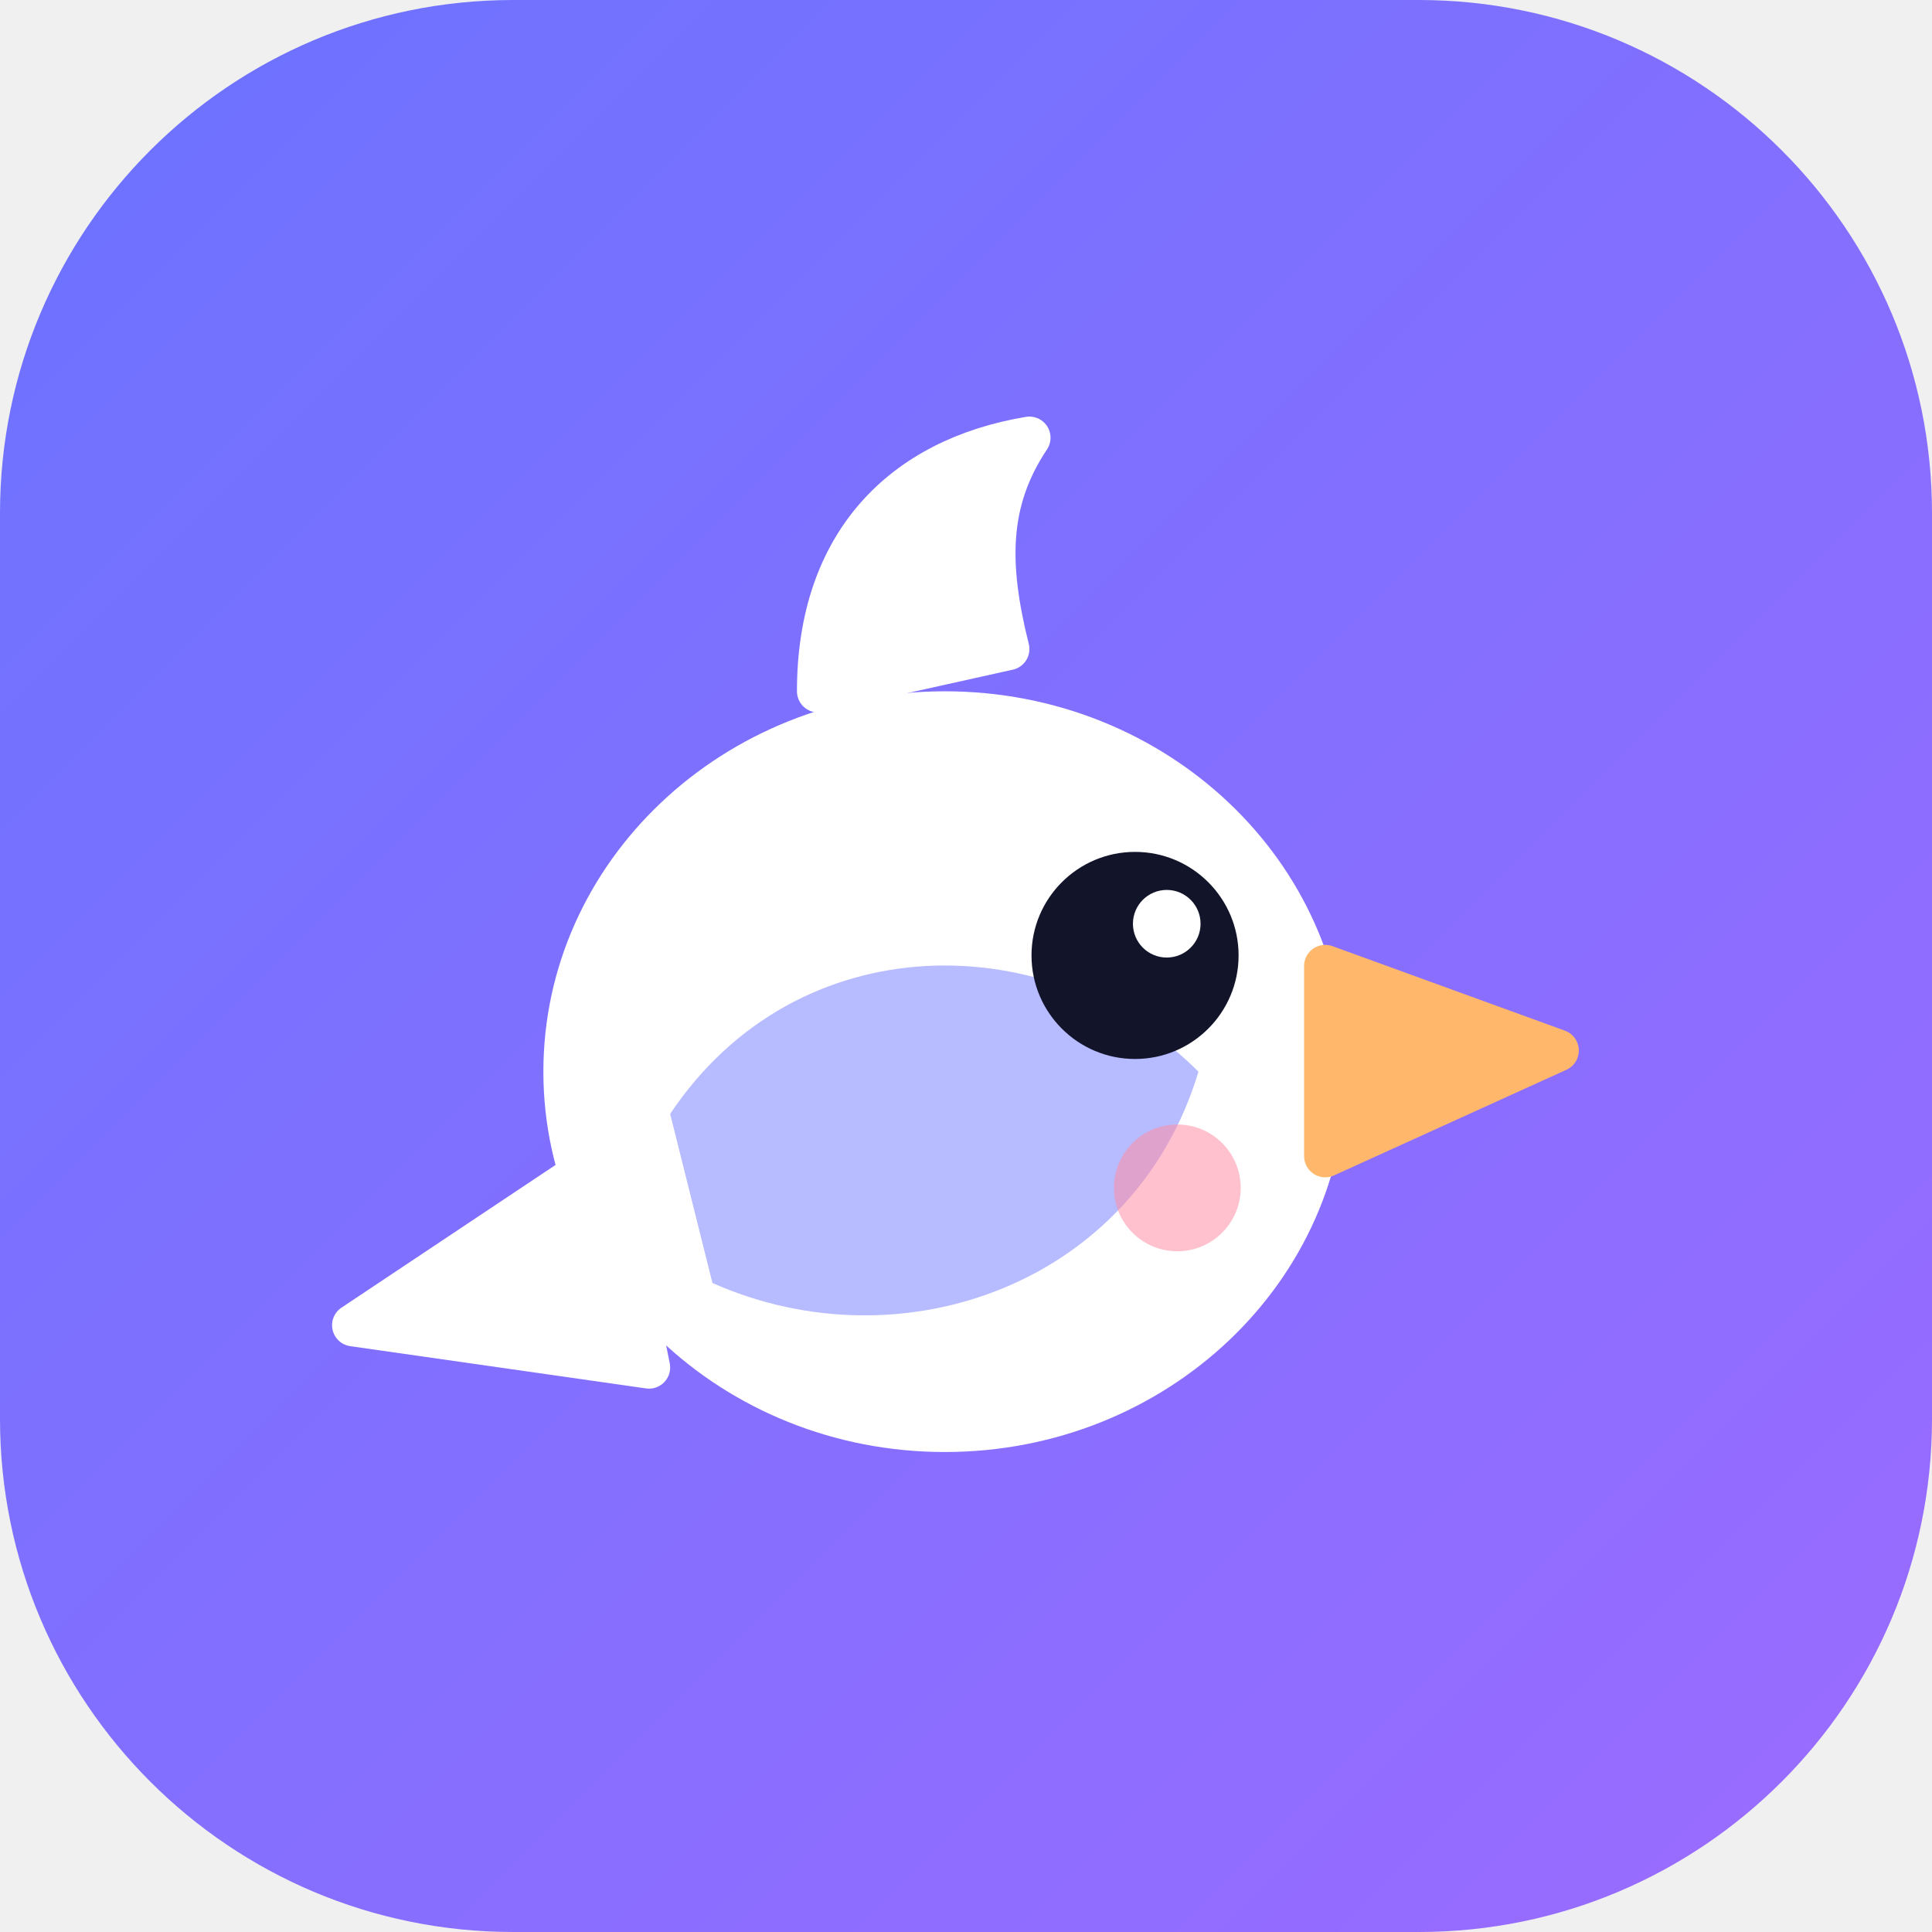
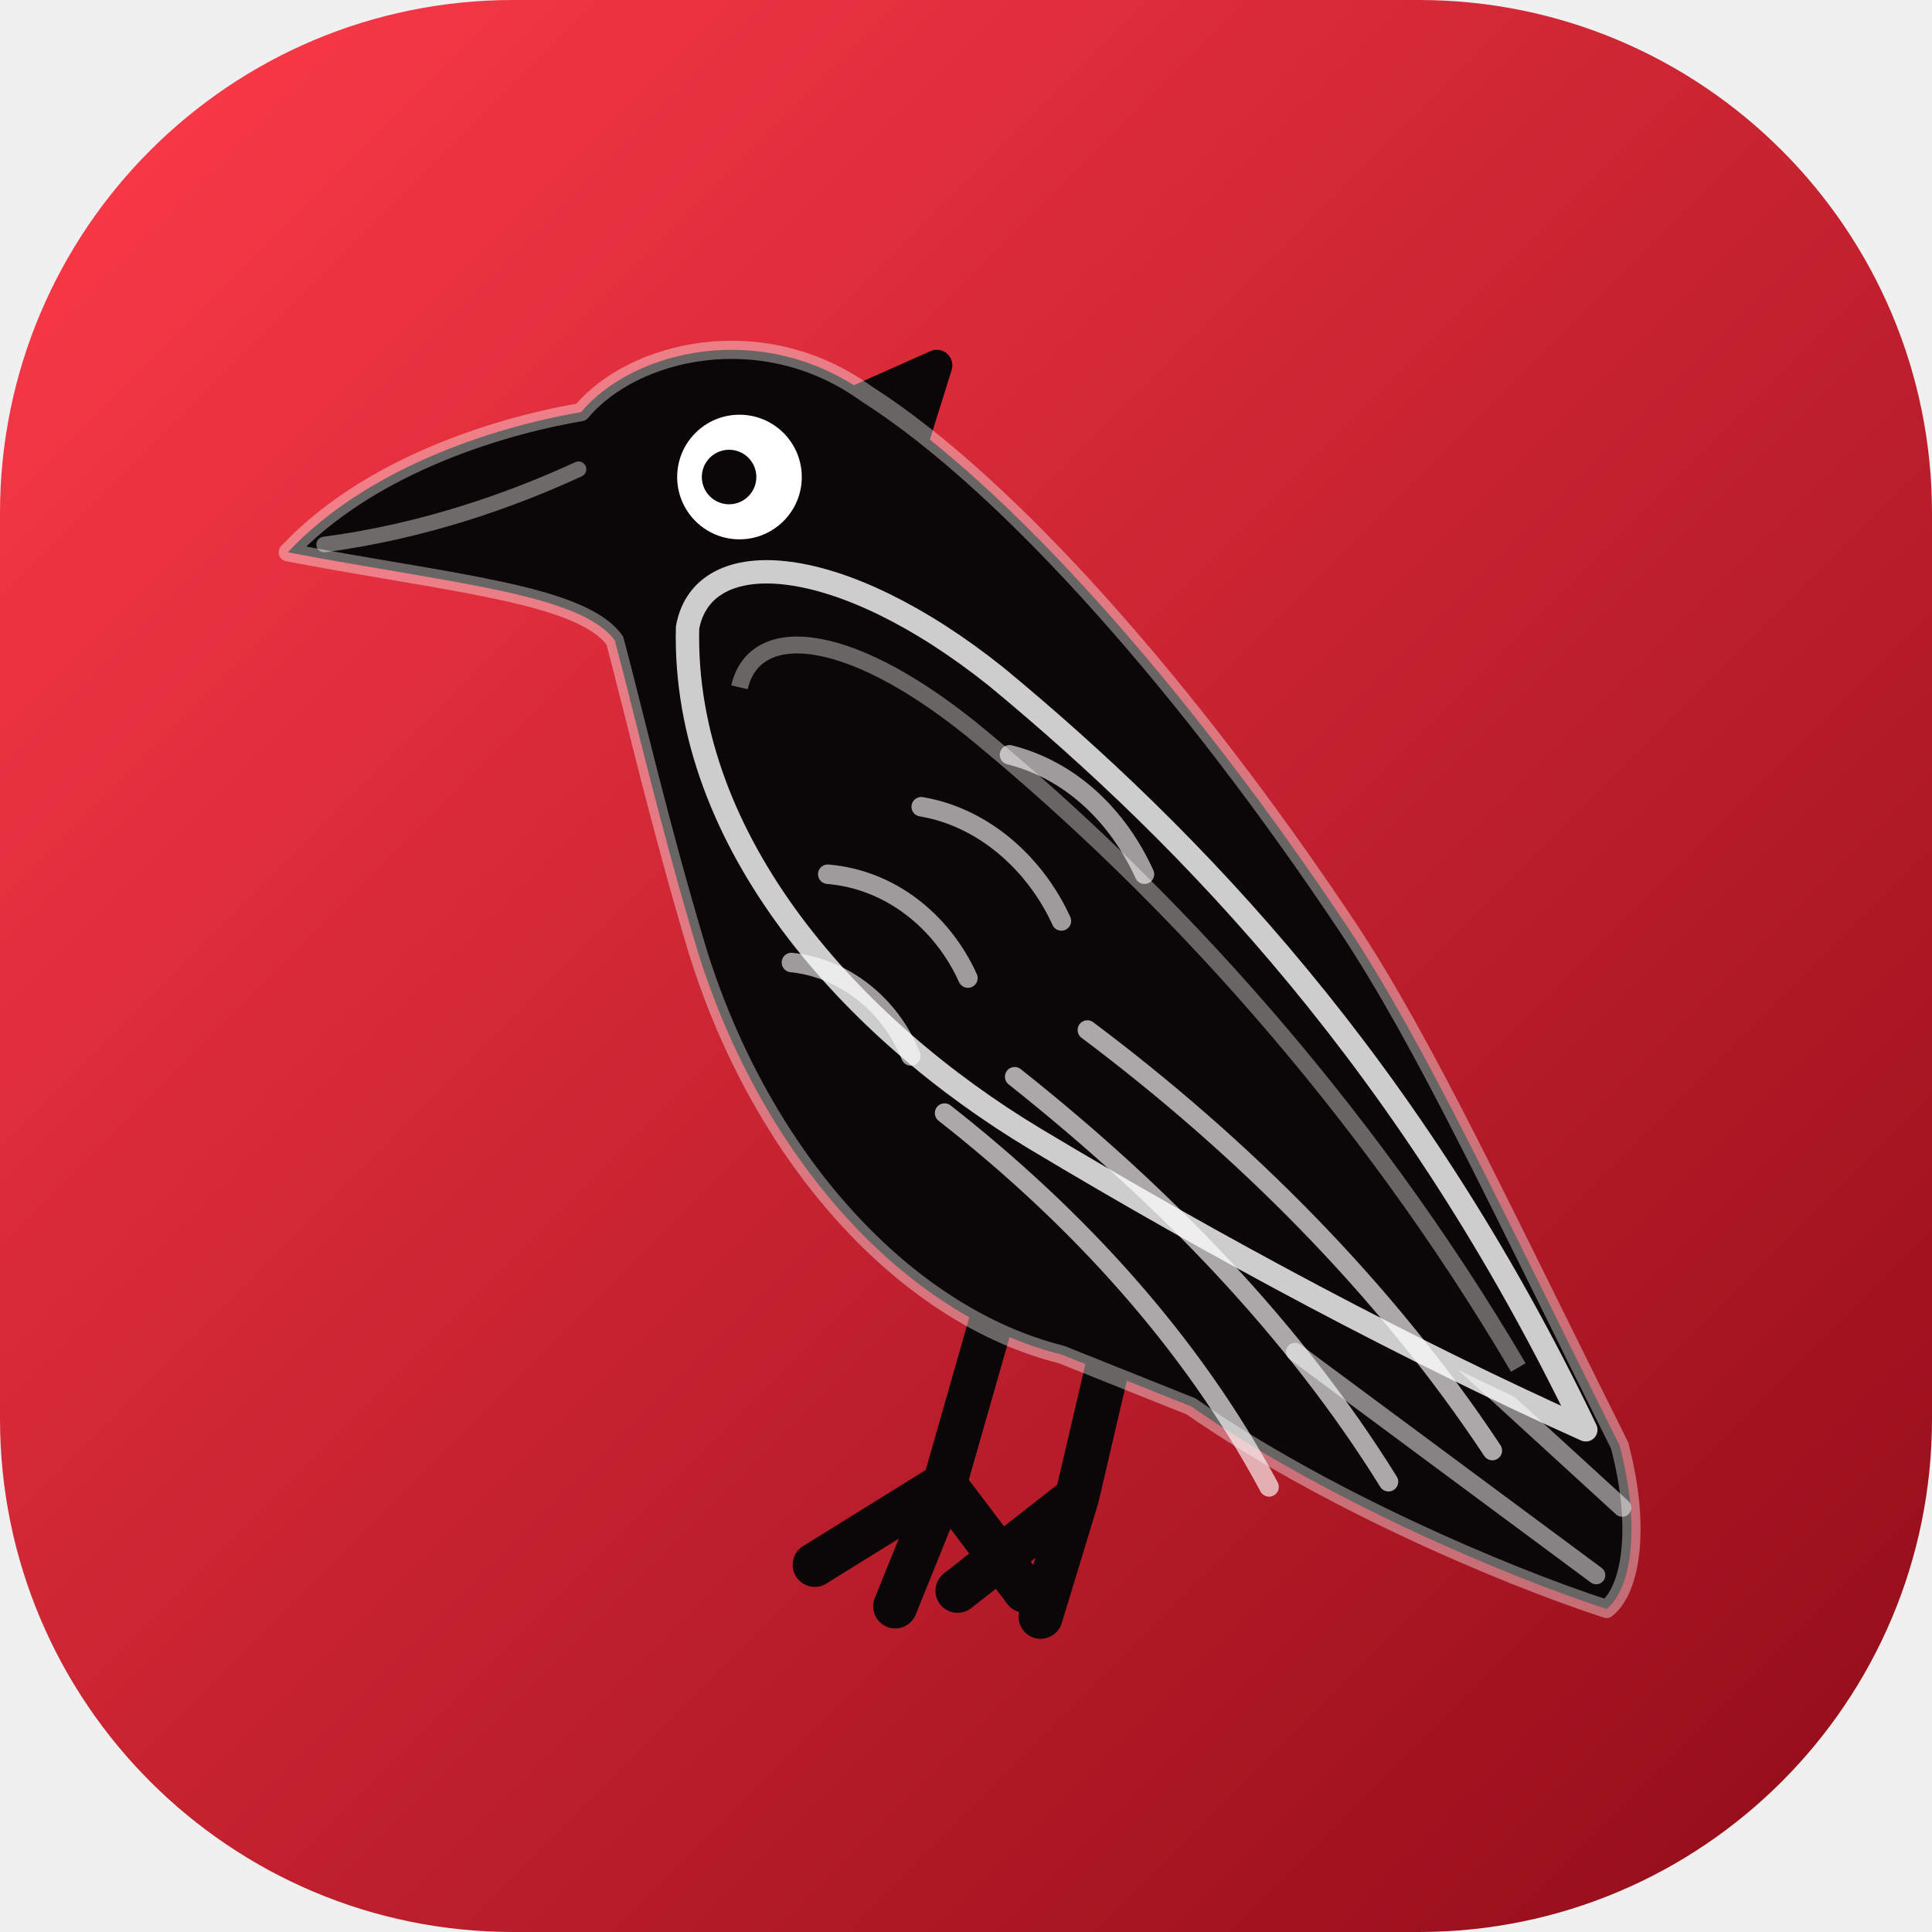
<svg xmlns="http://www.w3.org/2000/svg" viewBox="0 0 64 64" width="256" height="256">
  <defs>
    <linearGradient id="g" x1="0" y1="0" x2="1" y2="1">
-       <stop offset="0" stop-color="#6b73ff" />
-       <stop offset="1" stop-color="#9b6bff" />
+       <stop offset="0" stop-color="#ff3b4a" />
+       <stop offset="1" stop-color="#8f0b17" />
    </linearGradient>
  </defs>
  <rect width="64" height="64" rx="17" fill="url(#g)" />
-   <g transform="translate(9.6 9.6) scale(.7)">
+   <g transform="translate(4.2 2.3) scale(.86)">
    <g>
-       <path d="M15 41 L3 49 L17 51 Z" fill="#fff" stroke="#fff" stroke-width="2" stroke-linejoin="round" />
+       <path d="M27.6 13 L31.2 11.4 L30.2 14.6 Z" fill="#0b0607" stroke="#0b0607" stroke-width="1.2" stroke-linejoin="round" />
+     </g>
+     <path d="M33.5 47.5 L31.5 54.5 L26.5 57.6 M31.5 54.5 L29.6 59.2 M31.5 54.5 L34.6 58.6 M38 49 L36.6 55 L32 58.6 M36.6 55 L35.2 59.6" stroke="#0b0607" stroke-width="1.7" stroke-linecap="round" stroke-linejoin="round" fill="none" />
+     <path d="M6.2 18.6 C9.2 15.4 14 13.8 17.5 13.2 C19.5 10.8 24.5 9.6 28.5 12.5 C34 16 41 24 47 33 C50 37.5 53 44 57.5 53 C58.3 56 58 58.5 57 59.3 C53 58 46 55 41 51.5 L36 49.5 C30 48 24.5 42 22 34 C20.5 29 19.6 25 18.8 22 C17.5 20.2 12.5 19.8 6.2 18.6 Z" fill="#0b0607" stroke="#fff" stroke-opacity=".38" stroke-width=".7" stroke-linejoin="round" />
+     <path d="M7.6 18.3 C11.4 17.8 14.8 16.6 17.4 15.4" stroke="#fff" stroke-opacity=".4" stroke-width=".6" stroke-linecap="round" fill="none" />
+     <path d="M45 49.4 L56.6 58 M48.2 46.8 L57.6 55.4" stroke="#fff" stroke-opacity=".5" stroke-width=".7" stroke-linecap="round" fill="none" />
+     <g>
+       <path d="M21.6 21.5 C22.2 18.2 27.5 18.6 33.5 23.4 C41 29.6 49.5 38.4 56.2 52.4 C49.5 49.4 42 45.4 35 41.2 C28 37 21.4 29.8 21.6 21.5 Z" fill="#0b0607" stroke="#fff" stroke-opacity=".8" stroke-width=".9" stroke-linejoin="round" />
+       <path d="M23.6 23.8 C24.2 21.2 28 21.6 33 25.8 C40 31.6 47.6 39.8 53.6 50" stroke="#fff" stroke-opacity=".38" stroke-width=".65" fill="none" />
+       <path d="M37 37 C43 41.5 48.5 47 52.6 53.2 M34.2 38.8 C40 43.4 45 48.6 48.6 54.4 M31.5 40.2 C36.6 44.2 41 49 44 54.6" stroke="#fff" stroke-opacity=".65" stroke-width=".75" stroke-linecap="round" fill="none" />
+       <path d="M27 31 C29.4 31.2 31.4 32.8 32.4 35 M30.6 28.4 C33 28.8 35 30.6 36 32.8 M34 26.4 C36.4 27 38.2 28.8 39.2 31 M25.6 34.4 C27.6 34.6 29.4 36 30.2 38" stroke="#fff" stroke-opacity=".6" stroke-width=".75" stroke-linecap="round" fill="none" />
    </g>
    <g>
-       <path d="M25 19 C25 12 29 8 35 7 C33 10 33 13 34 17 Z" fill="#fff" stroke="#fff" stroke-width="2" stroke-linejoin="round" />
-     </g>
-     <ellipse cx="31" cy="37" rx="19" ry="18" fill="#fff" />
-     <path d="M49 32 L60 36 L49 41 Z" fill="#ffb86b" stroke="#ffb86b" stroke-width="2" stroke-linejoin="round" />
-     <g>
-       <path d="M18 39 C24 30 36 30 43 37 C40 47 29 51 20 47 Z" fill="#7c83ff" fill-opacity=".55" />
-     </g>
-     <circle cx="42" cy="42.5" r="3" fill="#ff8fa3" fill-opacity=".55" />
-     <g>
-       <circle cx="40" cy="31.5" r="4.9" fill="#12152a" />
+       <circle cx="23.6" cy="15.7" r="2.4" fill="#fff" />
      <g>
-         <circle cx="41.5" cy="30" r="1.6" fill="#fff" />
+         <circle cx="23.2" cy="15.7" r="1.05" fill="#0b0607" />
      </g>
    </g>
  </g>
</svg>
